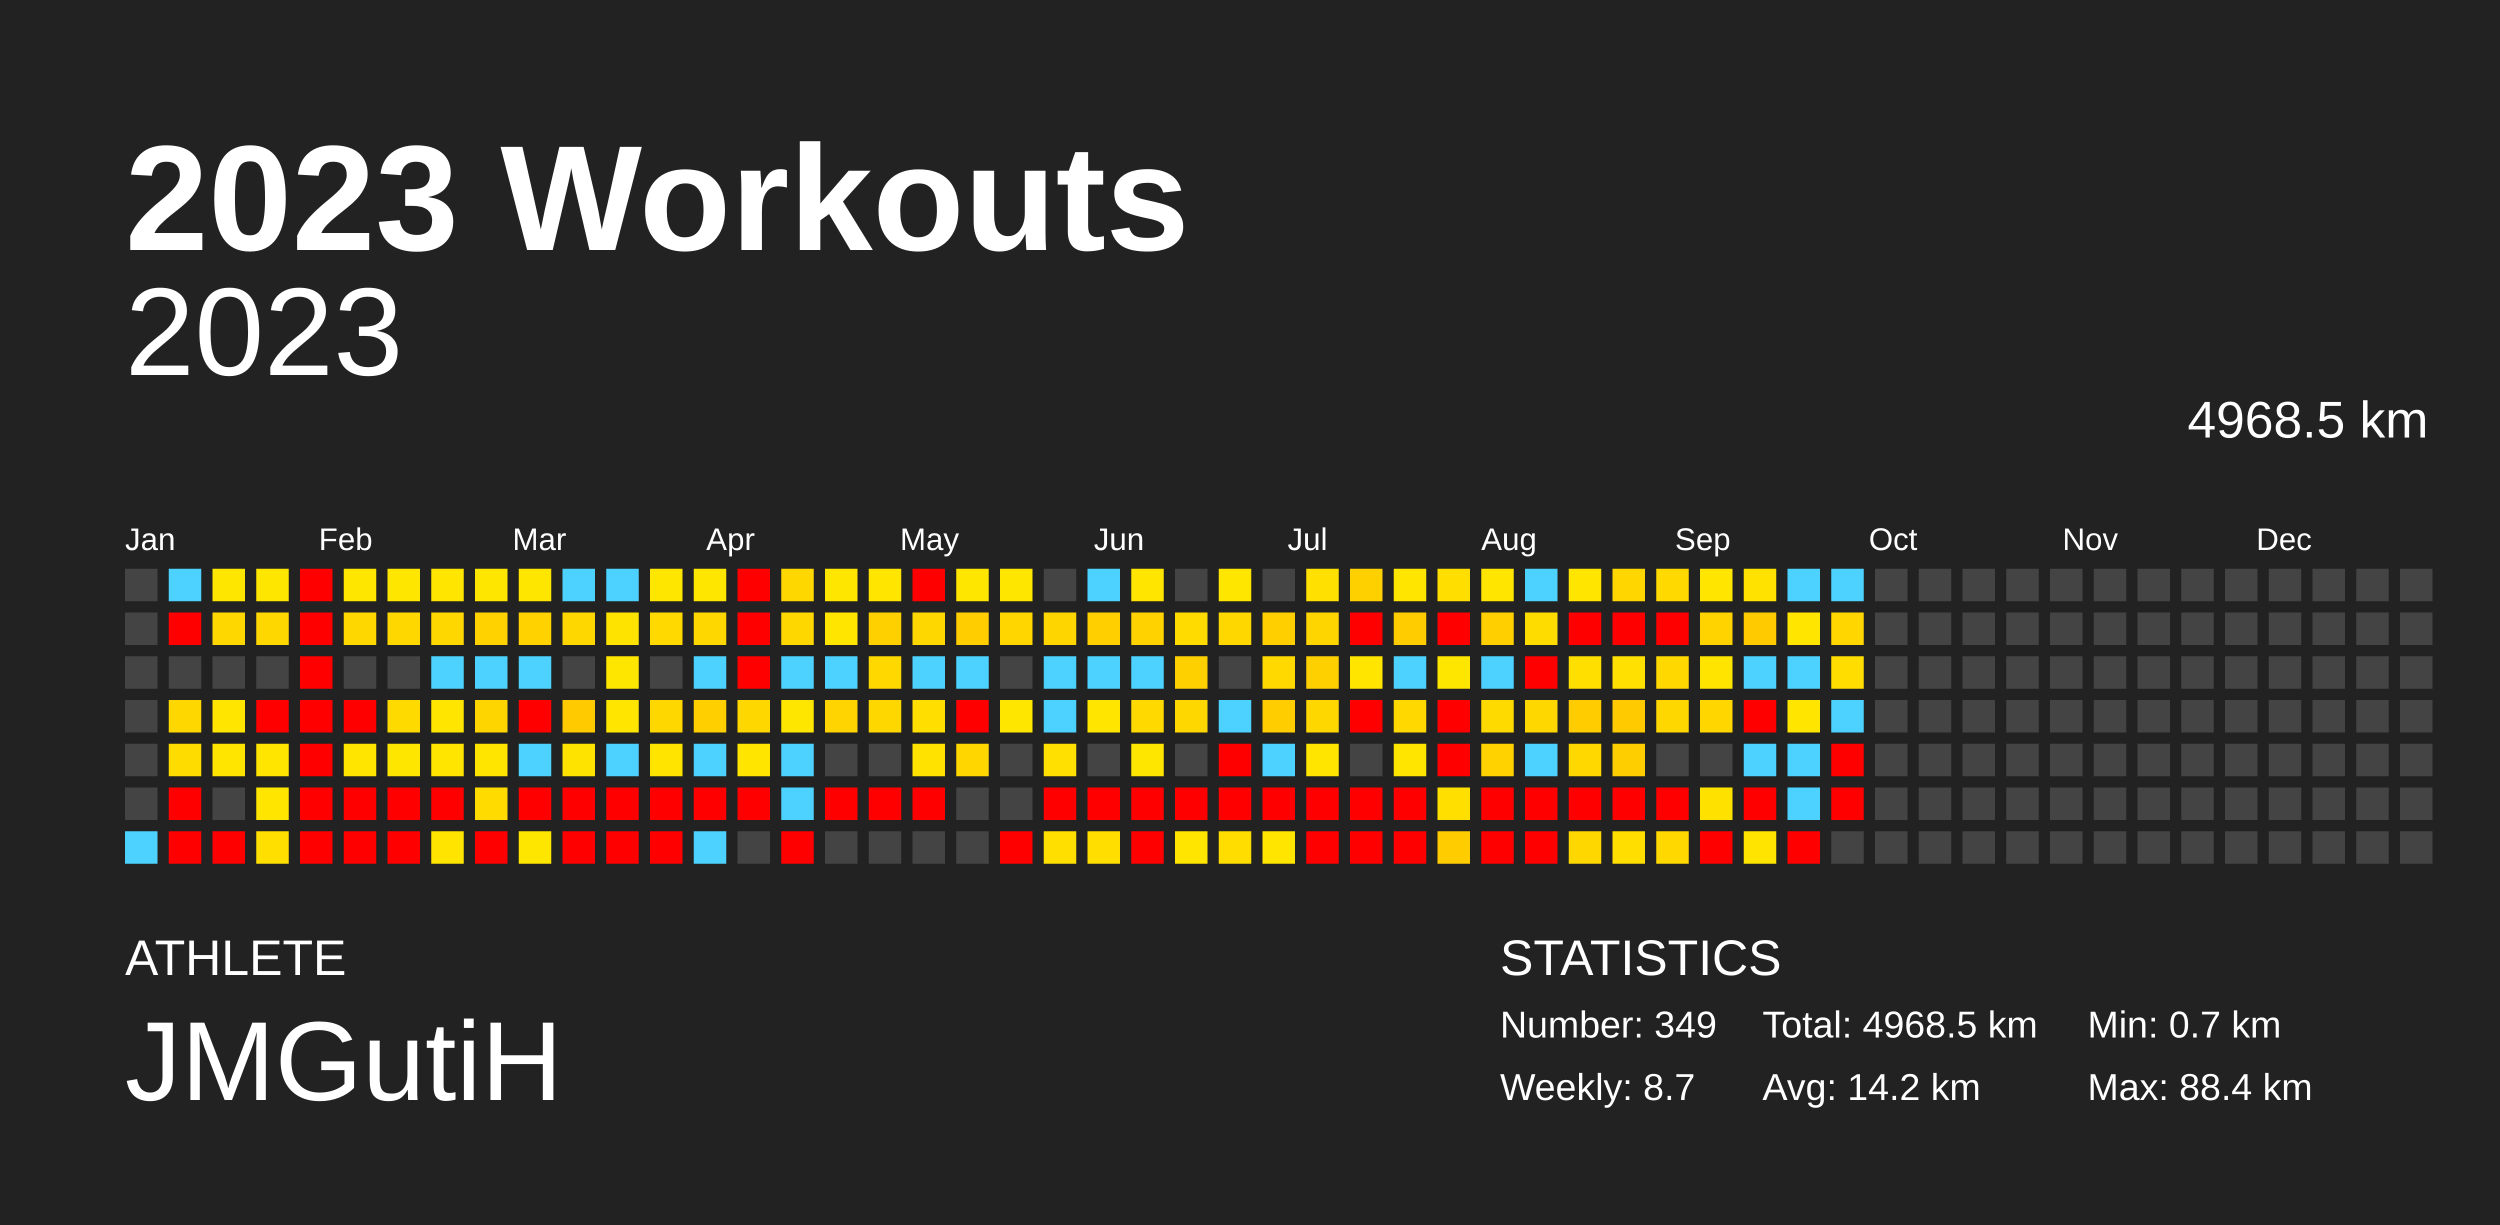
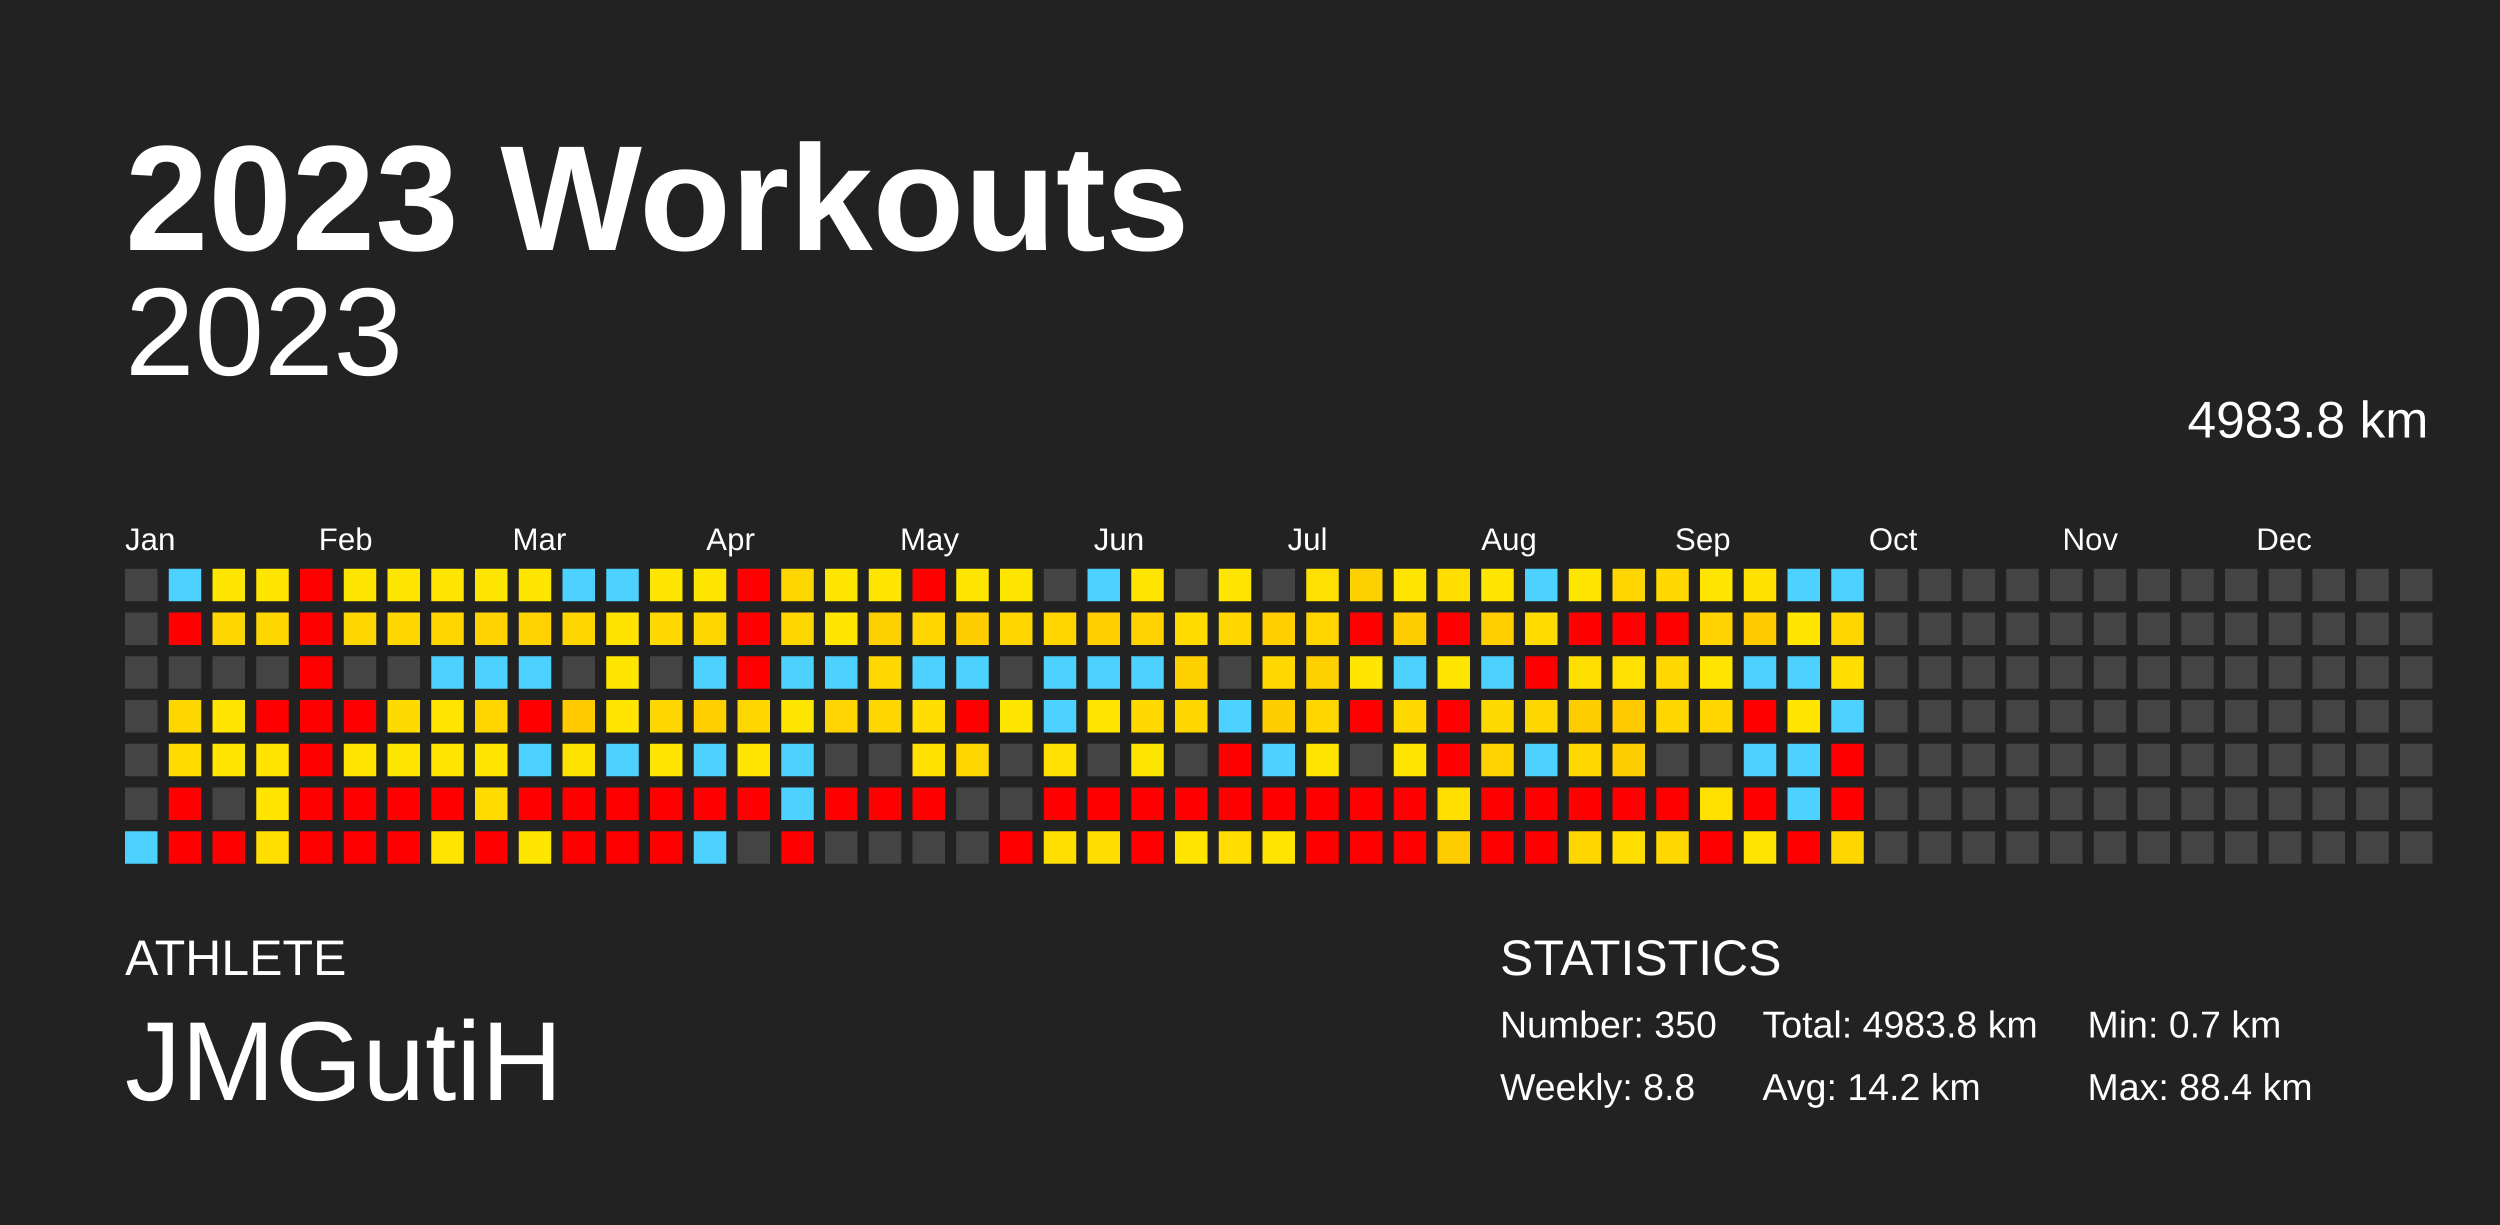
<svg xmlns="http://www.w3.org/2000/svg" baseProfile="full" height="98mm" version="1.1" viewBox="0,0,200,98" width="200mm">
  <defs />
  <rect fill="#222222" height="98" width="200" x="0" y="0" />
  <text fill="#FFFFFF" style="font-size:12px; font-family:Arial; font-weight:bold;" x="10" y="20">2023 Workouts</text>
  <text fill="#FFFFFF" style="font-size:4px; font-family:Arial" x="10" y="78">ATHLETE</text>
  <text fill="#FFFFFF" style="font-size:9px; font-family:Arial" x="10" y="88">JMGutiH</text>
  <text fill="#FFFFFF" style="font-size:4px; font-family:Arial" x="120" y="78">STATISTICS</text>
-   <text fill="#FFFFFF" style="font-size:3px; font-family:Arial" x="120" y="83">Number: 349</text>
-   <text fill="#FFFFFF" style="font-size:3px; font-family:Arial" x="120" y="88">Weekly: 8.7</text>
-   <text fill="#FFFFFF" style="font-size:3px; font-family:Arial" x="141" y="83">Total: 4968.5 km</text>
+   <text fill="#FFFFFF" style="font-size:3px; font-family:Arial" x="120" y="83">Number: 350</text>
+   <text fill="#FFFFFF" style="font-size:3px; font-family:Arial" x="120" y="88">Weekly: 8.8</text>
+   <text fill="#FFFFFF" style="font-size:3px; font-family:Arial" x="141" y="83">Total: 4983.8 km</text>
  <text fill="#FFFFFF" style="font-size:3px; font-family:Arial" x="141" y="88">Avg: 14.2 km</text>
  <text fill="#FFFFFF" style="font-size:3px; font-family:Arial" x="167" y="83">Min: 0.7 km</text>
  <text fill="#FFFFFF" style="font-size:3px; font-family:Arial" x="167" y="88">Max: 88.4 km</text>
  <text alignment-baseline="hanging" fill="#FFFFFF" style="font-size:10.0px; font-family:Arial;" x="10" y="30">2023</text>
-   <text alignment-baseline="hanging" fill="#FFFFFF" style="font-size:4.125px; font-family:Arial;" x="175" y="35">4968.5 km</text>
+   <text alignment-baseline="hanging" fill="#FFFFFF" style="font-size:4.125px; font-family:Arial;" x="175" y="35">4983.8 km</text>
  <text fill="#FFFFFF" style="font-size:2.5px; font-family:Arial" x="10.0" y="44">Jan</text>
  <text fill="#FFFFFF" style="font-size:2.5px; font-family:Arial" x="25.5" y="44">Feb</text>
  <text fill="#FFFFFF" style="font-size:2.5px; font-family:Arial" x="41.0" y="44">Mar</text>
  <text fill="#FFFFFF" style="font-size:2.5px; font-family:Arial" x="56.5" y="44">Apr</text>
  <text fill="#FFFFFF" style="font-size:2.5px; font-family:Arial" x="72.0" y="44">May</text>
  <text fill="#FFFFFF" style="font-size:2.5px; font-family:Arial" x="87.5" y="44">Jun</text>
  <text fill="#FFFFFF" style="font-size:2.5px; font-family:Arial" x="103.0" y="44">Jul</text>
  <text fill="#FFFFFF" style="font-size:2.5px; font-family:Arial" x="118.5" y="44">Aug</text>
  <text fill="#FFFFFF" style="font-size:2.5px; font-family:Arial" x="134.0" y="44">Sep</text>
  <text fill="#FFFFFF" style="font-size:2.5px; font-family:Arial" x="149.5" y="44">Oct</text>
  <text fill="#FFFFFF" style="font-size:2.5px; font-family:Arial" x="165.0" y="44">Nov</text>
  <text fill="#FFFFFF" style="font-size:2.5px; font-family:Arial" x="180.5" y="44">Dec</text>
  <rect fill="#444444" height="2.6" width="2.6" x="10.0" y="45.5" />
  <rect fill="#444444" height="2.6" width="2.6" x="10.0" y="49.0" />
  <rect fill="#444444" height="2.6" width="2.6" x="10.0" y="52.5" />
  <rect fill="#444444" height="2.6" width="2.6" x="10.0" y="56.0" />
  <rect fill="#444444" height="2.6" width="2.6" x="10.0" y="59.5" />
  <rect fill="#444444" height="2.6" width="2.6" x="10.0" y="63.0" />
  <rect fill="#4dd2ff" height="2.6" width="2.6" x="10.0" y="66.5" />
  <rect fill="#4dd2ff" height="2.6" width="2.6" x="13.5" y="45.5" />
  <rect fill="red" height="2.6" width="2.6" x="13.5" y="49.0" />
  <rect fill="#444444" height="2.6" width="2.6" x="13.5" y="52.5" />
  <rect fill="#ffd700" height="2.6" width="2.6" x="13.5" y="56.0" />
  <rect fill="#ffdc00" height="2.6" width="2.6" x="13.5" y="59.5" />
  <rect fill="red" height="2.6" width="2.6" x="13.5" y="63.0" />
  <rect fill="red" height="2.6" width="2.6" x="13.5" y="66.5" />
  <rect fill="#ffe600" height="2.6" width="2.6" x="17.0" y="45.5" />
  <rect fill="#ffd700" height="2.6" width="2.6" x="17.0" y="49.0" />
  <rect fill="#444444" height="2.6" width="2.6" x="17.0" y="52.5" />
  <rect fill="#ffe500" height="2.6" width="2.6" x="17.0" y="56.0" />
  <rect fill="#ffe500" height="2.6" width="2.6" x="17.0" y="59.5" />
  <rect fill="#444444" height="2.6" width="2.6" x="17.0" y="63.0" />
  <rect fill="red" height="2.6" width="2.6" x="17.0" y="66.5" />
  <rect fill="#ffe600" height="2.6" width="2.6" x="20.5" y="45.5" />
  <rect fill="#ffd700" height="2.6" width="2.6" x="20.5" y="49.0" />
  <rect fill="#444444" height="2.6" width="2.6" x="20.5" y="52.5" />
  <rect fill="red" height="2.6" width="2.6" x="20.5" y="56.0" />
  <rect fill="#ffe500" height="2.6" width="2.6" x="20.5" y="59.5" />
  <rect fill="#ffe500" height="2.6" width="2.6" x="20.5" y="63.0" />
  <rect fill="#ffdf00" height="2.6" width="2.6" x="20.5" y="66.5" />
  <rect fill="red" height="2.6" width="2.6" x="24.0" y="45.5" />
  <rect fill="red" height="2.6" width="2.6" x="24.0" y="49.0" />
  <rect fill="red" height="2.6" width="2.6" x="24.0" y="52.5" />
  <rect fill="red" height="2.6" width="2.6" x="24.0" y="56.0" />
  <rect fill="red" height="2.6" width="2.6" x="24.0" y="59.5" />
  <rect fill="red" height="2.6" width="2.6" x="24.0" y="63.0" />
  <rect fill="red" height="2.6" width="2.6" x="24.0" y="66.5" />
  <rect fill="#ffe600" height="2.6" width="2.6" x="27.5" y="45.5" />
  <rect fill="#ffd700" height="2.6" width="2.6" x="27.5" y="49.0" />
  <rect fill="#444444" height="2.6" width="2.6" x="27.5" y="52.5" />
  <rect fill="red" height="2.6" width="2.6" x="27.5" y="56.0" />
  <rect fill="#ffe500" height="2.6" width="2.6" x="27.5" y="59.5" />
  <rect fill="red" height="2.6" width="2.6" x="27.5" y="63.0" />
  <rect fill="red" height="2.6" width="2.6" x="27.5" y="66.5" />
  <rect fill="#ffe600" height="2.6" width="2.6" x="31.0" y="45.5" />
  <rect fill="#ffd700" height="2.6" width="2.6" x="31.0" y="49.0" />
  <rect fill="#444444" height="2.6" width="2.6" x="31.0" y="52.5" />
  <rect fill="#ffda00" height="2.6" width="2.6" x="31.0" y="56.0" />
  <rect fill="#ffe600" height="2.6" width="2.6" x="31.0" y="59.5" />
  <rect fill="red" height="2.6" width="2.6" x="31.0" y="63.0" />
  <rect fill="red" height="2.6" width="2.6" x="31.0" y="66.5" />
  <rect fill="#ffe500" height="2.6" width="2.6" x="34.5" y="45.5" />
  <rect fill="#ffd700" height="2.6" width="2.6" x="34.5" y="49.0" />
  <rect fill="#4dd2ff" height="2.6" width="2.6" x="34.5" y="52.5" />
  <rect fill="#ffe500" height="2.6" width="2.6" x="34.5" y="56.0" />
  <rect fill="#ffe500" height="2.6" width="2.6" x="34.5" y="59.5" />
  <rect fill="red" height="2.6" width="2.6" x="34.5" y="63.0" />
  <rect fill="#ffe400" height="2.6" width="2.6" x="34.5" y="66.5" />
  <rect fill="#ffe600" height="2.6" width="2.6" x="38.0" y="45.5" />
  <rect fill="#ffd200" height="2.6" width="2.6" x="38.0" y="49.0" />
  <rect fill="#4dd2ff" height="2.6" width="2.6" x="38.0" y="52.5" />
  <rect fill="#ffd500" height="2.6" width="2.6" x="38.0" y="56.0" />
  <rect fill="#ffe500" height="2.6" width="2.6" x="38.0" y="59.5" />
  <rect fill="#ffdb00" height="2.6" width="2.6" x="38.0" y="63.0" />
  <rect fill="red" height="2.6" width="2.6" x="38.0" y="66.5" />
  <rect fill="#ffe600" height="2.6" width="2.6" x="41.5" y="45.5" />
  <rect fill="#ffd200" height="2.6" width="2.6" x="41.5" y="49.0" />
  <rect fill="#4dd2ff" height="2.6" width="2.6" x="41.5" y="52.5" />
  <rect fill="red" height="2.6" width="2.6" x="41.5" y="56.0" />
  <rect fill="#4dd2ff" height="2.6" width="2.6" x="41.5" y="59.5" />
  <rect fill="red" height="2.6" width="2.6" x="41.5" y="63.0" />
  <rect fill="#ffe600" height="2.6" width="2.6" x="41.5" y="66.5" />
  <rect fill="#4dd2ff" height="2.6" width="2.6" x="45.0" y="45.5" />
  <rect fill="#ffd700" height="2.6" width="2.6" x="45.0" y="49.0" />
  <rect fill="#444444" height="2.6" width="2.6" x="45.0" y="52.5" />
  <rect fill="#ffca00" height="2.6" width="2.6" x="45.0" y="56.0" />
  <rect fill="#ffe300" height="2.6" width="2.6" x="45.0" y="59.5" />
  <rect fill="red" height="2.6" width="2.6" x="45.0" y="63.0" />
  <rect fill="red" height="2.6" width="2.6" x="45.0" y="66.5" />
  <rect fill="#4dd2ff" height="2.6" width="2.6" x="48.5" y="45.5" />
  <rect fill="#ffe300" height="2.6" width="2.6" x="48.5" y="49.0" />
  <rect fill="#ffe600" height="2.6" width="2.6" x="48.5" y="52.5" />
  <rect fill="#ffe500" height="2.6" width="2.6" x="48.5" y="56.0" />
  <rect fill="#4dd2ff" height="2.6" width="2.6" x="48.5" y="59.5" />
  <rect fill="red" height="2.6" width="2.6" x="48.5" y="63.0" />
  <rect fill="red" height="2.6" width="2.6" x="48.5" y="66.5" />
  <rect fill="#ffe600" height="2.6" width="2.6" x="52.0" y="45.5" />
  <rect fill="#ffd900" height="2.6" width="2.6" x="52.0" y="49.0" />
  <rect fill="#444444" height="2.6" width="2.6" x="52.0" y="52.5" />
  <rect fill="#ffd700" height="2.6" width="2.6" x="52.0" y="56.0" />
  <rect fill="#ffe400" height="2.6" width="2.6" x="52.0" y="59.5" />
  <rect fill="red" height="2.6" width="2.6" x="52.0" y="63.0" />
  <rect fill="red" height="2.6" width="2.6" x="52.0" y="66.5" />
  <rect fill="#ffe600" height="2.6" width="2.6" x="55.5" y="45.5" />
  <rect fill="#ffd700" height="2.6" width="2.6" x="55.5" y="49.0" />
  <rect fill="#4dd2ff" height="2.6" width="2.6" x="55.5" y="52.5" />
  <rect fill="#ffcf00" height="2.6" width="2.6" x="55.5" y="56.0" />
  <rect fill="#4dd2ff" height="2.6" width="2.6" x="55.5" y="59.5" />
  <rect fill="red" height="2.6" width="2.6" x="55.5" y="63.0" />
  <rect fill="#4dd2ff" height="2.6" width="2.6" x="55.5" y="66.5" />
  <rect fill="red" height="2.6" width="2.6" x="59.0" y="45.5" />
  <rect fill="red" height="2.6" width="2.6" x="59.0" y="49.0" />
  <rect fill="red" height="2.6" width="2.6" x="59.0" y="52.5" />
  <rect fill="#ffd700" height="2.6" width="2.6" x="59.0" y="56.0" />
  <rect fill="#ffe500" height="2.6" width="2.6" x="59.0" y="59.5" />
  <rect fill="red" height="2.6" width="2.6" x="59.0" y="63.0" />
  <rect fill="#444444" height="2.6" width="2.6" x="59.0" y="66.5" />
  <rect fill="#ffd700" height="2.6" width="2.6" x="62.5" y="45.5" />
  <rect fill="#ffd700" height="2.6" width="2.6" x="62.5" y="49.0" />
  <rect fill="#4dd2ff" height="2.6" width="2.6" x="62.5" y="52.5" />
  <rect fill="#ffe600" height="2.6" width="2.6" x="62.5" y="56.0" />
  <rect fill="#4dd2ff" height="2.6" width="2.6" x="62.5" y="59.5" />
  <rect fill="#4dd2ff" height="2.6" width="2.6" x="62.5" y="63.0" />
  <rect fill="red" height="2.6" width="2.6" x="62.5" y="66.5" />
  <rect fill="#ffe600" height="2.6" width="2.6" x="66.0" y="45.5" />
  <rect fill="#ffe500" height="2.6" width="2.6" x="66.0" y="49.0" />
  <rect fill="#4dd2ff" height="2.6" width="2.6" x="66.0" y="52.5" />
  <rect fill="#ffd400" height="2.6" width="2.6" x="66.0" y="56.0" />
  <rect fill="#444444" height="2.6" width="2.6" x="66.0" y="59.5" />
  <rect fill="red" height="2.6" width="2.6" x="66.0" y="63.0" />
  <rect fill="#444444" height="2.6" width="2.6" x="66.0" y="66.5" />
  <rect fill="#ffe500" height="2.6" width="2.6" x="69.5" y="45.5" />
  <rect fill="#ffd000" height="2.6" width="2.6" x="69.5" y="49.0" />
  <rect fill="#ffd800" height="2.6" width="2.6" x="69.5" y="52.5" />
  <rect fill="#ffd700" height="2.6" width="2.6" x="69.5" y="56.0" />
  <rect fill="#444444" height="2.6" width="2.6" x="69.5" y="59.5" />
  <rect fill="red" height="2.6" width="2.6" x="69.5" y="63.0" />
  <rect fill="#444444" height="2.6" width="2.6" x="69.5" y="66.5" />
  <rect fill="red" height="2.6" width="2.6" x="73.0" y="45.5" />
  <rect fill="#ffd700" height="2.6" width="2.6" x="73.0" y="49.0" />
  <rect fill="#4dd2ff" height="2.6" width="2.6" x="73.0" y="52.5" />
  <rect fill="#ffde00" height="2.6" width="2.6" x="73.0" y="56.0" />
  <rect fill="#ffe200" height="2.6" width="2.6" x="73.0" y="59.5" />
  <rect fill="red" height="2.6" width="2.6" x="73.0" y="63.0" />
  <rect fill="#444444" height="2.6" width="2.6" x="73.0" y="66.5" />
  <rect fill="#ffe600" height="2.6" width="2.6" x="76.5" y="45.5" />
  <rect fill="#ffcd00" height="2.6" width="2.6" x="76.5" y="49.0" />
  <rect fill="#4dd2ff" height="2.6" width="2.6" x="76.5" y="52.5" />
  <rect fill="red" height="2.6" width="2.6" x="76.5" y="56.0" />
  <rect fill="#ffd600" height="2.6" width="2.6" x="76.5" y="59.5" />
  <rect fill="#444444" height="2.6" width="2.6" x="76.5" y="63.0" />
  <rect fill="#444444" height="2.6" width="2.6" x="76.5" y="66.5" />
  <rect fill="#ffe600" height="2.6" width="2.6" x="80.0" y="45.5" />
  <rect fill="#ffd600" height="2.6" width="2.6" x="80.0" y="49.0" />
  <rect fill="#444444" height="2.6" width="2.6" x="80.0" y="52.5" />
  <rect fill="#ffe600" height="2.6" width="2.6" x="80.0" y="56.0" />
  <rect fill="#444444" height="2.6" width="2.6" x="80.0" y="59.5" />
  <rect fill="#444444" height="2.6" width="2.6" x="80.0" y="63.0" />
  <rect fill="red" height="2.6" width="2.6" x="80.0" y="66.5" />
  <rect fill="#444444" height="2.6" width="2.6" x="83.5" y="45.5" />
  <rect fill="#ffd500" height="2.6" width="2.6" x="83.5" y="49.0" />
  <rect fill="#4dd2ff" height="2.6" width="2.6" x="83.5" y="52.5" />
  <rect fill="#4dd2ff" height="2.6" width="2.6" x="83.5" y="56.0" />
  <rect fill="#ffe000" height="2.6" width="2.6" x="83.5" y="59.5" />
  <rect fill="red" height="2.6" width="2.6" x="83.5" y="63.0" />
  <rect fill="#ffdf00" height="2.6" width="2.6" x="83.5" y="66.5" />
  <rect fill="#4dd2ff" height="2.6" width="2.6" x="87.0" y="45.5" />
  <rect fill="#ffcf00" height="2.6" width="2.6" x="87.0" y="49.0" />
  <rect fill="#4dd2ff" height="2.6" width="2.6" x="87.0" y="52.5" />
  <rect fill="#ffe500" height="2.6" width="2.6" x="87.0" y="56.0" />
  <rect fill="#444444" height="2.6" width="2.6" x="87.0" y="59.5" />
  <rect fill="red" height="2.6" width="2.6" x="87.0" y="63.0" />
  <rect fill="#ffde00" height="2.6" width="2.6" x="87.0" y="66.5" />
  <rect fill="#ffe500" height="2.6" width="2.6" x="90.5" y="45.5" />
  <rect fill="#ffd200" height="2.6" width="2.6" x="90.5" y="49.0" />
  <rect fill="#4dd2ff" height="2.6" width="2.6" x="90.5" y="52.5" />
  <rect fill="#ffd900" height="2.6" width="2.6" x="90.5" y="56.0" />
  <rect fill="#ffe600" height="2.6" width="2.6" x="90.5" y="59.5" />
  <rect fill="red" height="2.6" width="2.6" x="90.5" y="63.0" />
  <rect fill="red" height="2.6" width="2.6" x="90.5" y="66.5" />
  <rect fill="#444444" height="2.6" width="2.6" x="94.0" y="45.5" />
  <rect fill="#ffdb00" height="2.6" width="2.6" x="94.0" y="49.0" />
  <rect fill="#ffd000" height="2.6" width="2.6" x="94.0" y="52.5" />
  <rect fill="#ffd700" height="2.6" width="2.6" x="94.0" y="56.0" />
  <rect fill="#444444" height="2.6" width="2.6" x="94.0" y="59.5" />
  <rect fill="red" height="2.6" width="2.6" x="94.0" y="63.0" />
  <rect fill="#ffe500" height="2.6" width="2.6" x="94.0" y="66.5" />
  <rect fill="#ffe600" height="2.6" width="2.6" x="97.5" y="45.5" />
  <rect fill="#ffd700" height="2.6" width="2.6" x="97.5" y="49.0" />
  <rect fill="#444444" height="2.6" width="2.6" x="97.5" y="52.5" />
  <rect fill="#4dd2ff" height="2.6" width="2.6" x="97.5" y="56.0" />
  <rect fill="red" height="2.6" width="2.6" x="97.5" y="59.5" />
  <rect fill="red" height="2.6" width="2.6" x="97.5" y="63.0" />
  <rect fill="#ffdd00" height="2.6" width="2.6" x="97.5" y="66.5" />
  <rect fill="#444444" height="2.6" width="2.6" x="101.0" y="45.5" />
  <rect fill="#ffcf00" height="2.6" width="2.6" x="101.0" y="49.0" />
  <rect fill="#ffd900" height="2.6" width="2.6" x="101.0" y="52.5" />
  <rect fill="#ffcd00" height="2.6" width="2.6" x="101.0" y="56.0" />
  <rect fill="#4dd2ff" height="2.6" width="2.6" x="101.0" y="59.5" />
  <rect fill="red" height="2.6" width="2.6" x="101.0" y="63.0" />
  <rect fill="#ffe500" height="2.6" width="2.6" x="101.0" y="66.5" />
  <rect fill="#ffe000" height="2.6" width="2.6" x="104.5" y="45.5" />
  <rect fill="#ffd500" height="2.6" width="2.6" x="104.5" y="49.0" />
  <rect fill="#ffd000" height="2.6" width="2.6" x="104.5" y="52.5" />
  <rect fill="#ffd700" height="2.6" width="2.6" x="104.5" y="56.0" />
  <rect fill="#ffe500" height="2.6" width="2.6" x="104.5" y="59.5" />
  <rect fill="red" height="2.6" width="2.6" x="104.5" y="63.0" />
  <rect fill="red" height="2.6" width="2.6" x="104.5" y="66.5" />
  <rect fill="#ffd000" height="2.6" width="2.6" x="108.0" y="45.5" />
  <rect fill="red" height="2.6" width="2.6" x="108.0" y="49.0" />
  <rect fill="#ffe500" height="2.6" width="2.6" x="108.0" y="52.5" />
  <rect fill="red" height="2.6" width="2.6" x="108.0" y="56.0" />
  <rect fill="#444444" height="2.6" width="2.6" x="108.0" y="59.5" />
  <rect fill="red" height="2.6" width="2.6" x="108.0" y="63.0" />
  <rect fill="red" height="2.6" width="2.6" x="108.0" y="66.5" />
  <rect fill="#ffe500" height="2.6" width="2.6" x="111.5" y="45.5" />
  <rect fill="#ffcc00" height="2.6" width="2.6" x="111.5" y="49.0" />
  <rect fill="#4dd2ff" height="2.6" width="2.6" x="111.5" y="52.5" />
  <rect fill="#ffd800" height="2.6" width="2.6" x="111.5" y="56.0" />
  <rect fill="#ffe500" height="2.6" width="2.6" x="111.5" y="59.5" />
  <rect fill="red" height="2.6" width="2.6" x="111.5" y="63.0" />
  <rect fill="red" height="2.6" width="2.6" x="111.5" y="66.5" />
  <rect fill="#ffde00" height="2.6" width="2.6" x="115.0" y="45.5" />
  <rect fill="red" height="2.6" width="2.6" x="115.0" y="49.0" />
  <rect fill="#ffe600" height="2.6" width="2.6" x="115.0" y="52.5" />
  <rect fill="red" height="2.6" width="2.6" x="115.0" y="56.0" />
  <rect fill="red" height="2.6" width="2.6" x="115.0" y="59.5" />
  <rect fill="#ffdf00" height="2.6" width="2.6" x="115.0" y="63.0" />
  <rect fill="#ffcc00" height="2.6" width="2.6" x="115.0" y="66.5" />
  <rect fill="#ffe500" height="2.6" width="2.6" x="118.5" y="45.5" />
  <rect fill="#ffcf00" height="2.6" width="2.6" x="118.5" y="49.0" />
  <rect fill="#4dd2ff" height="2.6" width="2.6" x="118.5" y="52.5" />
  <rect fill="#ffda00" height="2.6" width="2.6" x="118.5" y="56.0" />
  <rect fill="#ffd200" height="2.6" width="2.6" x="118.5" y="59.5" />
  <rect fill="red" height="2.6" width="2.6" x="118.5" y="63.0" />
  <rect fill="red" height="2.6" width="2.6" x="118.5" y="66.5" />
  <rect fill="#4dd2ff" height="2.6" width="2.6" x="122.0" y="45.5" />
  <rect fill="#ffdc00" height="2.6" width="2.6" x="122.0" y="49.0" />
  <rect fill="red" height="2.6" width="2.6" x="122.0" y="52.5" />
  <rect fill="#ffd700" height="2.6" width="2.6" x="122.0" y="56.0" />
  <rect fill="#4dd2ff" height="2.6" width="2.6" x="122.0" y="59.5" />
  <rect fill="red" height="2.6" width="2.6" x="122.0" y="63.0" />
  <rect fill="red" height="2.6" width="2.6" x="122.0" y="66.5" />
  <rect fill="#ffe500" height="2.6" width="2.6" x="125.5" y="45.5" />
  <rect fill="red" height="2.6" width="2.6" x="125.5" y="49.0" />
  <rect fill="#ffdf00" height="2.6" width="2.6" x="125.5" y="52.5" />
  <rect fill="#ffcc00" height="2.6" width="2.6" x="125.5" y="56.0" />
  <rect fill="#ffd800" height="2.6" width="2.6" x="125.5" y="59.5" />
  <rect fill="red" height="2.6" width="2.6" x="125.5" y="63.0" />
  <rect fill="#ffd700" height="2.6" width="2.6" x="125.5" y="66.5" />
  <rect fill="#ffd600" height="2.6" width="2.6" x="129.0" y="45.5" />
  <rect fill="red" height="2.6" width="2.6" x="129.0" y="49.0" />
  <rect fill="#ffe000" height="2.6" width="2.6" x="129.0" y="52.5" />
  <rect fill="#ffca00" height="2.6" width="2.6" x="129.0" y="56.0" />
  <rect fill="#ffce00" height="2.6" width="2.6" x="129.0" y="59.5" />
  <rect fill="red" height="2.6" width="2.6" x="129.0" y="63.0" />
  <rect fill="#ffde00" height="2.6" width="2.6" x="129.0" y="66.5" />
  <rect fill="#ffd900" height="2.6" width="2.6" x="132.5" y="45.5" />
  <rect fill="red" height="2.6" width="2.6" x="132.5" y="49.0" />
  <rect fill="#ffd800" height="2.6" width="2.6" x="132.5" y="52.5" />
  <rect fill="#ffd700" height="2.6" width="2.6" x="132.5" y="56.0" />
  <rect fill="#444444" height="2.6" width="2.6" x="132.5" y="59.5" />
  <rect fill="red" height="2.6" width="2.6" x="132.5" y="63.0" />
  <rect fill="#ffd800" height="2.6" width="2.6" x="132.5" y="66.5" />
  <rect fill="#ffe500" height="2.6" width="2.6" x="136.0" y="45.5" />
  <rect fill="#ffd300" height="2.6" width="2.6" x="136.0" y="49.0" />
  <rect fill="#ffe400" height="2.6" width="2.6" x="136.0" y="52.5" />
  <rect fill="#ffd600" height="2.6" width="2.6" x="136.0" y="56.0" />
  <rect fill="#444444" height="2.6" width="2.6" x="136.0" y="59.5" />
  <rect fill="#ffe100" height="2.6" width="2.6" x="136.0" y="63.0" />
  <rect fill="red" height="2.6" width="2.6" x="136.0" y="66.5" />
  <rect fill="#ffe200" height="2.6" width="2.6" x="139.5" y="45.5" />
  <rect fill="#ffca00" height="2.6" width="2.6" x="139.5" y="49.0" />
  <rect fill="#4dd2ff" height="2.6" width="2.6" x="139.5" y="52.5" />
  <rect fill="red" height="2.6" width="2.6" x="139.5" y="56.0" />
  <rect fill="#4dd2ff" height="2.6" width="2.6" x="139.5" y="59.5" />
  <rect fill="red" height="2.6" width="2.6" x="139.5" y="63.0" />
  <rect fill="#ffe400" height="2.6" width="2.6" x="139.5" y="66.5" />
  <rect fill="#4dd2ff" height="2.6" width="2.6" x="143.0" y="45.5" />
  <rect fill="#ffe500" height="2.6" width="2.6" x="143.0" y="49.0" />
  <rect fill="#4dd2ff" height="2.6" width="2.6" x="143.0" y="52.5" />
  <rect fill="#ffe500" height="2.6" width="2.6" x="143.0" y="56.0" />
  <rect fill="#4dd2ff" height="2.6" width="2.6" x="143.0" y="59.5" />
  <rect fill="#4dd2ff" height="2.6" width="2.6" x="143.0" y="63.0" />
  <rect fill="red" height="2.6" width="2.6" x="143.0" y="66.5" />
  <rect fill="#4dd2ff" height="2.6" width="2.6" x="146.5" y="45.5" />
  <rect fill="#ffd600" height="2.6" width="2.6" x="146.5" y="49.0" />
  <rect fill="#ffdd00" height="2.6" width="2.6" x="146.5" y="52.5" />
  <rect fill="#4dd2ff" height="2.6" width="2.6" x="146.5" y="56.0" />
  <rect fill="red" height="2.6" width="2.6" x="146.5" y="59.5" />
  <rect fill="red" height="2.6" width="2.6" x="146.5" y="63.0" />
-   <rect fill="#444444" height="2.6" width="2.6" x="146.5" y="66.5" />
+   <rect fill="#ffd700" height="2.6" width="2.6" x="146.5" y="66.5" />
  <rect fill="#444444" height="2.6" width="2.6" x="150.0" y="45.5" />
  <rect fill="#444444" height="2.6" width="2.6" x="150.0" y="49.0" />
  <rect fill="#444444" height="2.6" width="2.6" x="150.0" y="52.5" />
  <rect fill="#444444" height="2.6" width="2.6" x="150.0" y="56.0" />
  <rect fill="#444444" height="2.6" width="2.6" x="150.0" y="59.5" />
  <rect fill="#444444" height="2.6" width="2.6" x="150.0" y="63.0" />
  <rect fill="#444444" height="2.6" width="2.6" x="150.0" y="66.5" />
  <rect fill="#444444" height="2.6" width="2.6" x="153.5" y="45.5" />
  <rect fill="#444444" height="2.6" width="2.6" x="153.5" y="49.0" />
  <rect fill="#444444" height="2.6" width="2.6" x="153.5" y="52.5" />
  <rect fill="#444444" height="2.6" width="2.6" x="153.5" y="56.0" />
  <rect fill="#444444" height="2.6" width="2.6" x="153.5" y="59.5" />
  <rect fill="#444444" height="2.6" width="2.6" x="153.5" y="63.0" />
  <rect fill="#444444" height="2.6" width="2.6" x="153.5" y="66.5" />
  <rect fill="#444444" height="2.6" width="2.6" x="157.0" y="45.5" />
  <rect fill="#444444" height="2.6" width="2.6" x="157.0" y="49.0" />
  <rect fill="#444444" height="2.6" width="2.6" x="157.0" y="52.5" />
  <rect fill="#444444" height="2.6" width="2.6" x="157.0" y="56.0" />
  <rect fill="#444444" height="2.6" width="2.6" x="157.0" y="59.5" />
  <rect fill="#444444" height="2.6" width="2.6" x="157.0" y="63.0" />
  <rect fill="#444444" height="2.6" width="2.6" x="157.0" y="66.5" />
  <rect fill="#444444" height="2.6" width="2.6" x="160.5" y="45.5" />
  <rect fill="#444444" height="2.6" width="2.6" x="160.5" y="49.0" />
  <rect fill="#444444" height="2.6" width="2.6" x="160.5" y="52.5" />
  <rect fill="#444444" height="2.6" width="2.6" x="160.5" y="56.0" />
  <rect fill="#444444" height="2.6" width="2.6" x="160.5" y="59.5" />
  <rect fill="#444444" height="2.6" width="2.6" x="160.5" y="63.0" />
  <rect fill="#444444" height="2.6" width="2.6" x="160.5" y="66.5" />
  <rect fill="#444444" height="2.6" width="2.6" x="164.0" y="45.5" />
  <rect fill="#444444" height="2.6" width="2.6" x="164.0" y="49.0" />
  <rect fill="#444444" height="2.6" width="2.6" x="164.0" y="52.5" />
  <rect fill="#444444" height="2.6" width="2.6" x="164.0" y="56.0" />
  <rect fill="#444444" height="2.6" width="2.6" x="164.0" y="59.5" />
  <rect fill="#444444" height="2.6" width="2.6" x="164.0" y="63.0" />
  <rect fill="#444444" height="2.6" width="2.6" x="164.0" y="66.5" />
  <rect fill="#444444" height="2.6" width="2.6" x="167.5" y="45.5" />
  <rect fill="#444444" height="2.6" width="2.6" x="167.5" y="49.0" />
  <rect fill="#444444" height="2.6" width="2.6" x="167.5" y="52.5" />
  <rect fill="#444444" height="2.6" width="2.6" x="167.5" y="56.0" />
  <rect fill="#444444" height="2.6" width="2.6" x="167.5" y="59.5" />
  <rect fill="#444444" height="2.6" width="2.6" x="167.5" y="63.0" />
  <rect fill="#444444" height="2.6" width="2.6" x="167.5" y="66.5" />
  <rect fill="#444444" height="2.6" width="2.6" x="171.0" y="45.5" />
  <rect fill="#444444" height="2.6" width="2.6" x="171.0" y="49.0" />
  <rect fill="#444444" height="2.6" width="2.6" x="171.0" y="52.5" />
  <rect fill="#444444" height="2.6" width="2.6" x="171.0" y="56.0" />
  <rect fill="#444444" height="2.6" width="2.6" x="171.0" y="59.5" />
  <rect fill="#444444" height="2.6" width="2.6" x="171.0" y="63.0" />
  <rect fill="#444444" height="2.6" width="2.6" x="171.0" y="66.5" />
  <rect fill="#444444" height="2.6" width="2.6" x="174.5" y="45.5" />
  <rect fill="#444444" height="2.6" width="2.6" x="174.5" y="49.0" />
  <rect fill="#444444" height="2.6" width="2.6" x="174.5" y="52.5" />
  <rect fill="#444444" height="2.6" width="2.6" x="174.5" y="56.0" />
  <rect fill="#444444" height="2.6" width="2.6" x="174.5" y="59.5" />
  <rect fill="#444444" height="2.6" width="2.6" x="174.5" y="63.0" />
  <rect fill="#444444" height="2.6" width="2.6" x="174.5" y="66.5" />
  <rect fill="#444444" height="2.6" width="2.6" x="178.0" y="45.5" />
  <rect fill="#444444" height="2.6" width="2.6" x="178.0" y="49.0" />
  <rect fill="#444444" height="2.6" width="2.6" x="178.0" y="52.5" />
  <rect fill="#444444" height="2.6" width="2.6" x="178.0" y="56.0" />
  <rect fill="#444444" height="2.6" width="2.6" x="178.0" y="59.5" />
  <rect fill="#444444" height="2.6" width="2.6" x="178.0" y="63.0" />
  <rect fill="#444444" height="2.6" width="2.6" x="178.0" y="66.5" />
  <rect fill="#444444" height="2.6" width="2.6" x="181.5" y="45.5" />
  <rect fill="#444444" height="2.6" width="2.6" x="181.5" y="49.0" />
  <rect fill="#444444" height="2.6" width="2.6" x="181.5" y="52.5" />
  <rect fill="#444444" height="2.6" width="2.6" x="181.5" y="56.0" />
  <rect fill="#444444" height="2.6" width="2.6" x="181.5" y="59.5" />
  <rect fill="#444444" height="2.6" width="2.6" x="181.5" y="63.0" />
  <rect fill="#444444" height="2.6" width="2.6" x="181.5" y="66.5" />
  <rect fill="#444444" height="2.6" width="2.6" x="185.0" y="45.5" />
  <rect fill="#444444" height="2.6" width="2.6" x="185.0" y="49.0" />
  <rect fill="#444444" height="2.6" width="2.6" x="185.0" y="52.5" />
  <rect fill="#444444" height="2.6" width="2.6" x="185.0" y="56.0" />
  <rect fill="#444444" height="2.6" width="2.6" x="185.0" y="59.5" />
  <rect fill="#444444" height="2.6" width="2.6" x="185.0" y="63.0" />
  <rect fill="#444444" height="2.6" width="2.6" x="185.0" y="66.5" />
  <rect fill="#444444" height="2.6" width="2.6" x="188.5" y="45.5" />
  <rect fill="#444444" height="2.6" width="2.6" x="188.5" y="49.0" />
  <rect fill="#444444" height="2.6" width="2.6" x="188.5" y="52.5" />
  <rect fill="#444444" height="2.6" width="2.6" x="188.5" y="56.0" />
  <rect fill="#444444" height="2.6" width="2.6" x="188.5" y="59.5" />
  <rect fill="#444444" height="2.6" width="2.6" x="188.5" y="63.0" />
  <rect fill="#444444" height="2.6" width="2.6" x="188.5" y="66.5" />
  <rect fill="#444444" height="2.6" width="2.6" x="192.0" y="45.5" />
  <rect fill="#444444" height="2.6" width="2.6" x="192.0" y="49.0" />
  <rect fill="#444444" height="2.6" width="2.6" x="192.0" y="52.5" />
  <rect fill="#444444" height="2.6" width="2.6" x="192.0" y="56.0" />
  <rect fill="#444444" height="2.6" width="2.6" x="192.0" y="59.5" />
  <rect fill="#444444" height="2.6" width="2.6" x="192.0" y="63.0" />
  <rect fill="#444444" height="2.6" width="2.6" x="192.0" y="66.5" />
</svg>
